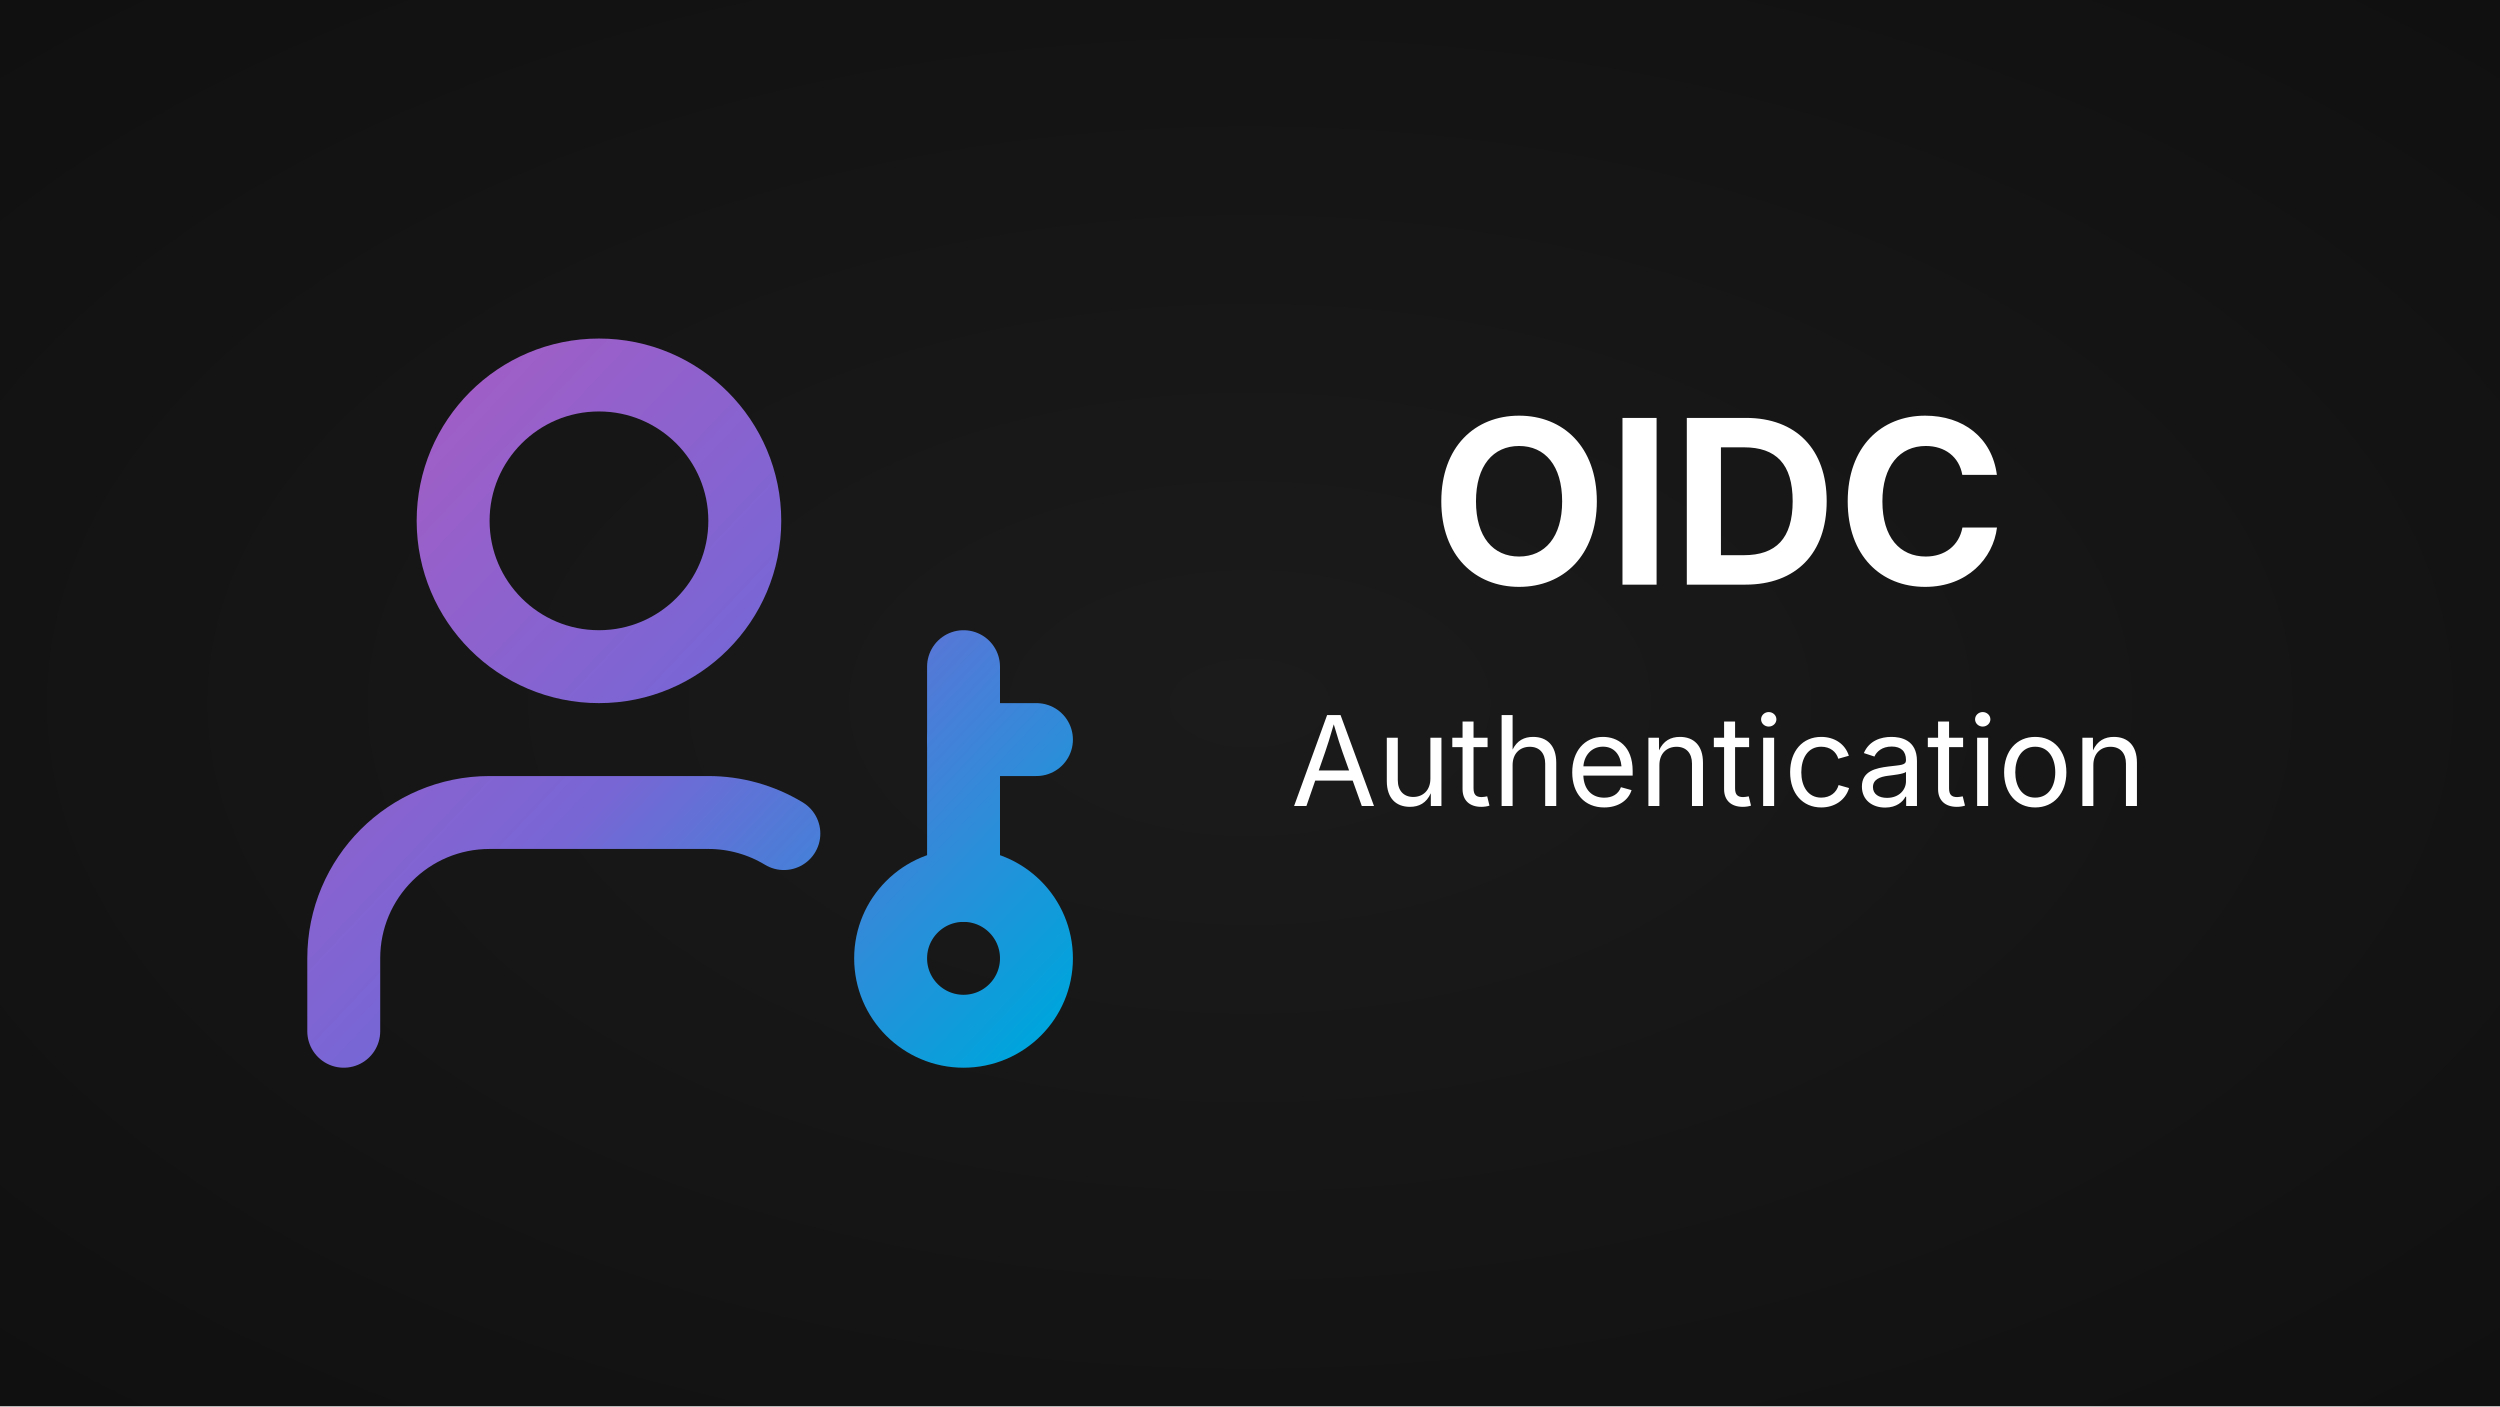
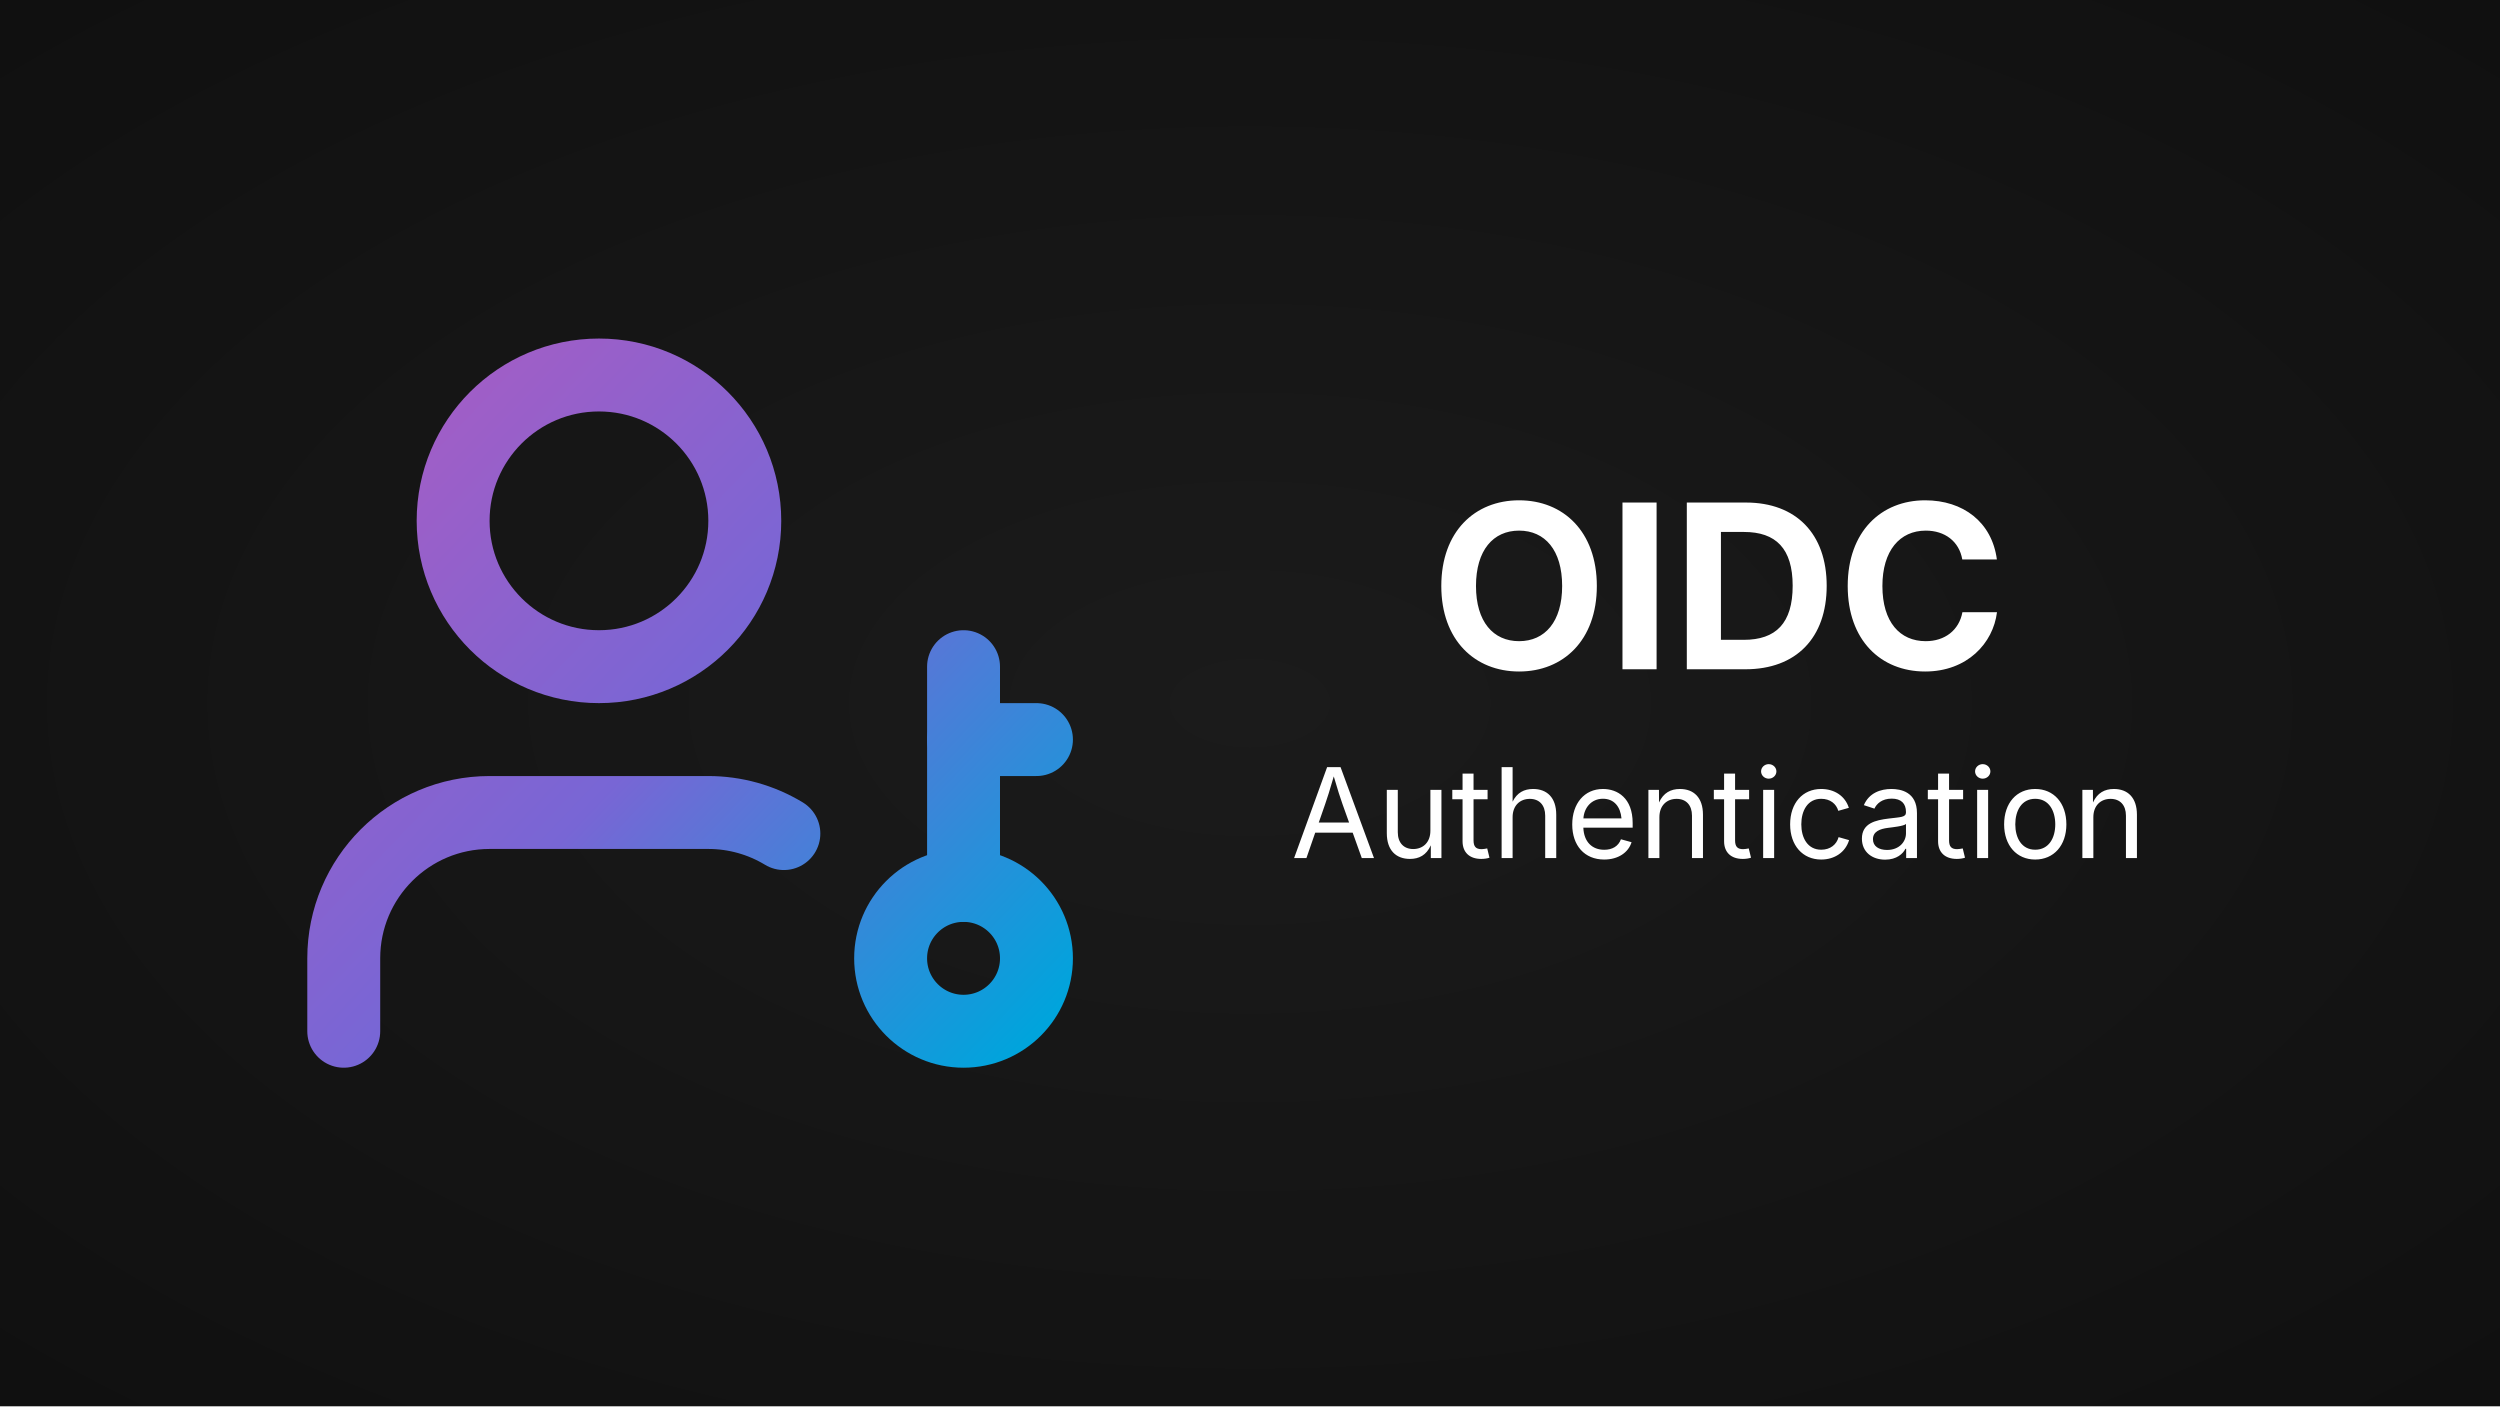
<svg xmlns="http://www.w3.org/2000/svg" width="1920" height="1080" viewBox="0 0 1920 1080" role="img" aria-label="OIDC Authentication">
  <defs>
    <radialGradient id="background" cx="50%" cy="50%" r="70%">
      <stop stop-color="#1b1b1b" />
      <stop offset="1" stop-color="#101010" />
    </radialGradient>
    <linearGradient id="jellyfin" x1="3" y1="3" x2="22" y2="21" gradientUnits="userSpaceOnUse">
      <stop stop-color="#aa5cc3" />
      <stop offset="0.5" stop-color="#7866d5" />
      <stop offset="1" stop-color="#00a4dc" />
    </linearGradient>
  </defs>
  <rect width="1920" height="1080" fill="url(#background)" />
  <g transform="translate(0 -46)">
    <g transform="translate(180 250) scale(28)" fill="none" stroke="url(#jellyfin)" stroke-linecap="round" stroke-linejoin="round" stroke-width="2">
      <path d="M20 11v6" />
      <path d="M20 13h2" />
      <path d="M3 21v-2a4 4 0 0 1 4-4h6a4 4 0 0 1 2.072.578" />
      <circle cx="10" cy="7" r="4" />
      <circle cx="20" cy="19" r="2" />
    </g>
-     <text x="1320" y="495" fill="#ffffff" font-family="Inter, sans-serif" font-size="176" font-weight="700" text-anchor="middle">OIDC</text>
-     <text x="1320" y="665" fill="#ffffff" font-family="Inter, sans-serif" font-size="96" font-weight="400" text-anchor="middle">Authentication</text>
+     <text x="1320" y="560" fill="#ffffff" font-family="Inter, sans-serif" font-size="176" font-weight="700" text-anchor="middle">OIDC</text>
+     <text x="1320" y="705" fill="#ffffff" font-family="Inter, sans-serif" font-size="96" font-weight="400" text-anchor="middle">Authentication</text>
  </g>
</svg>
